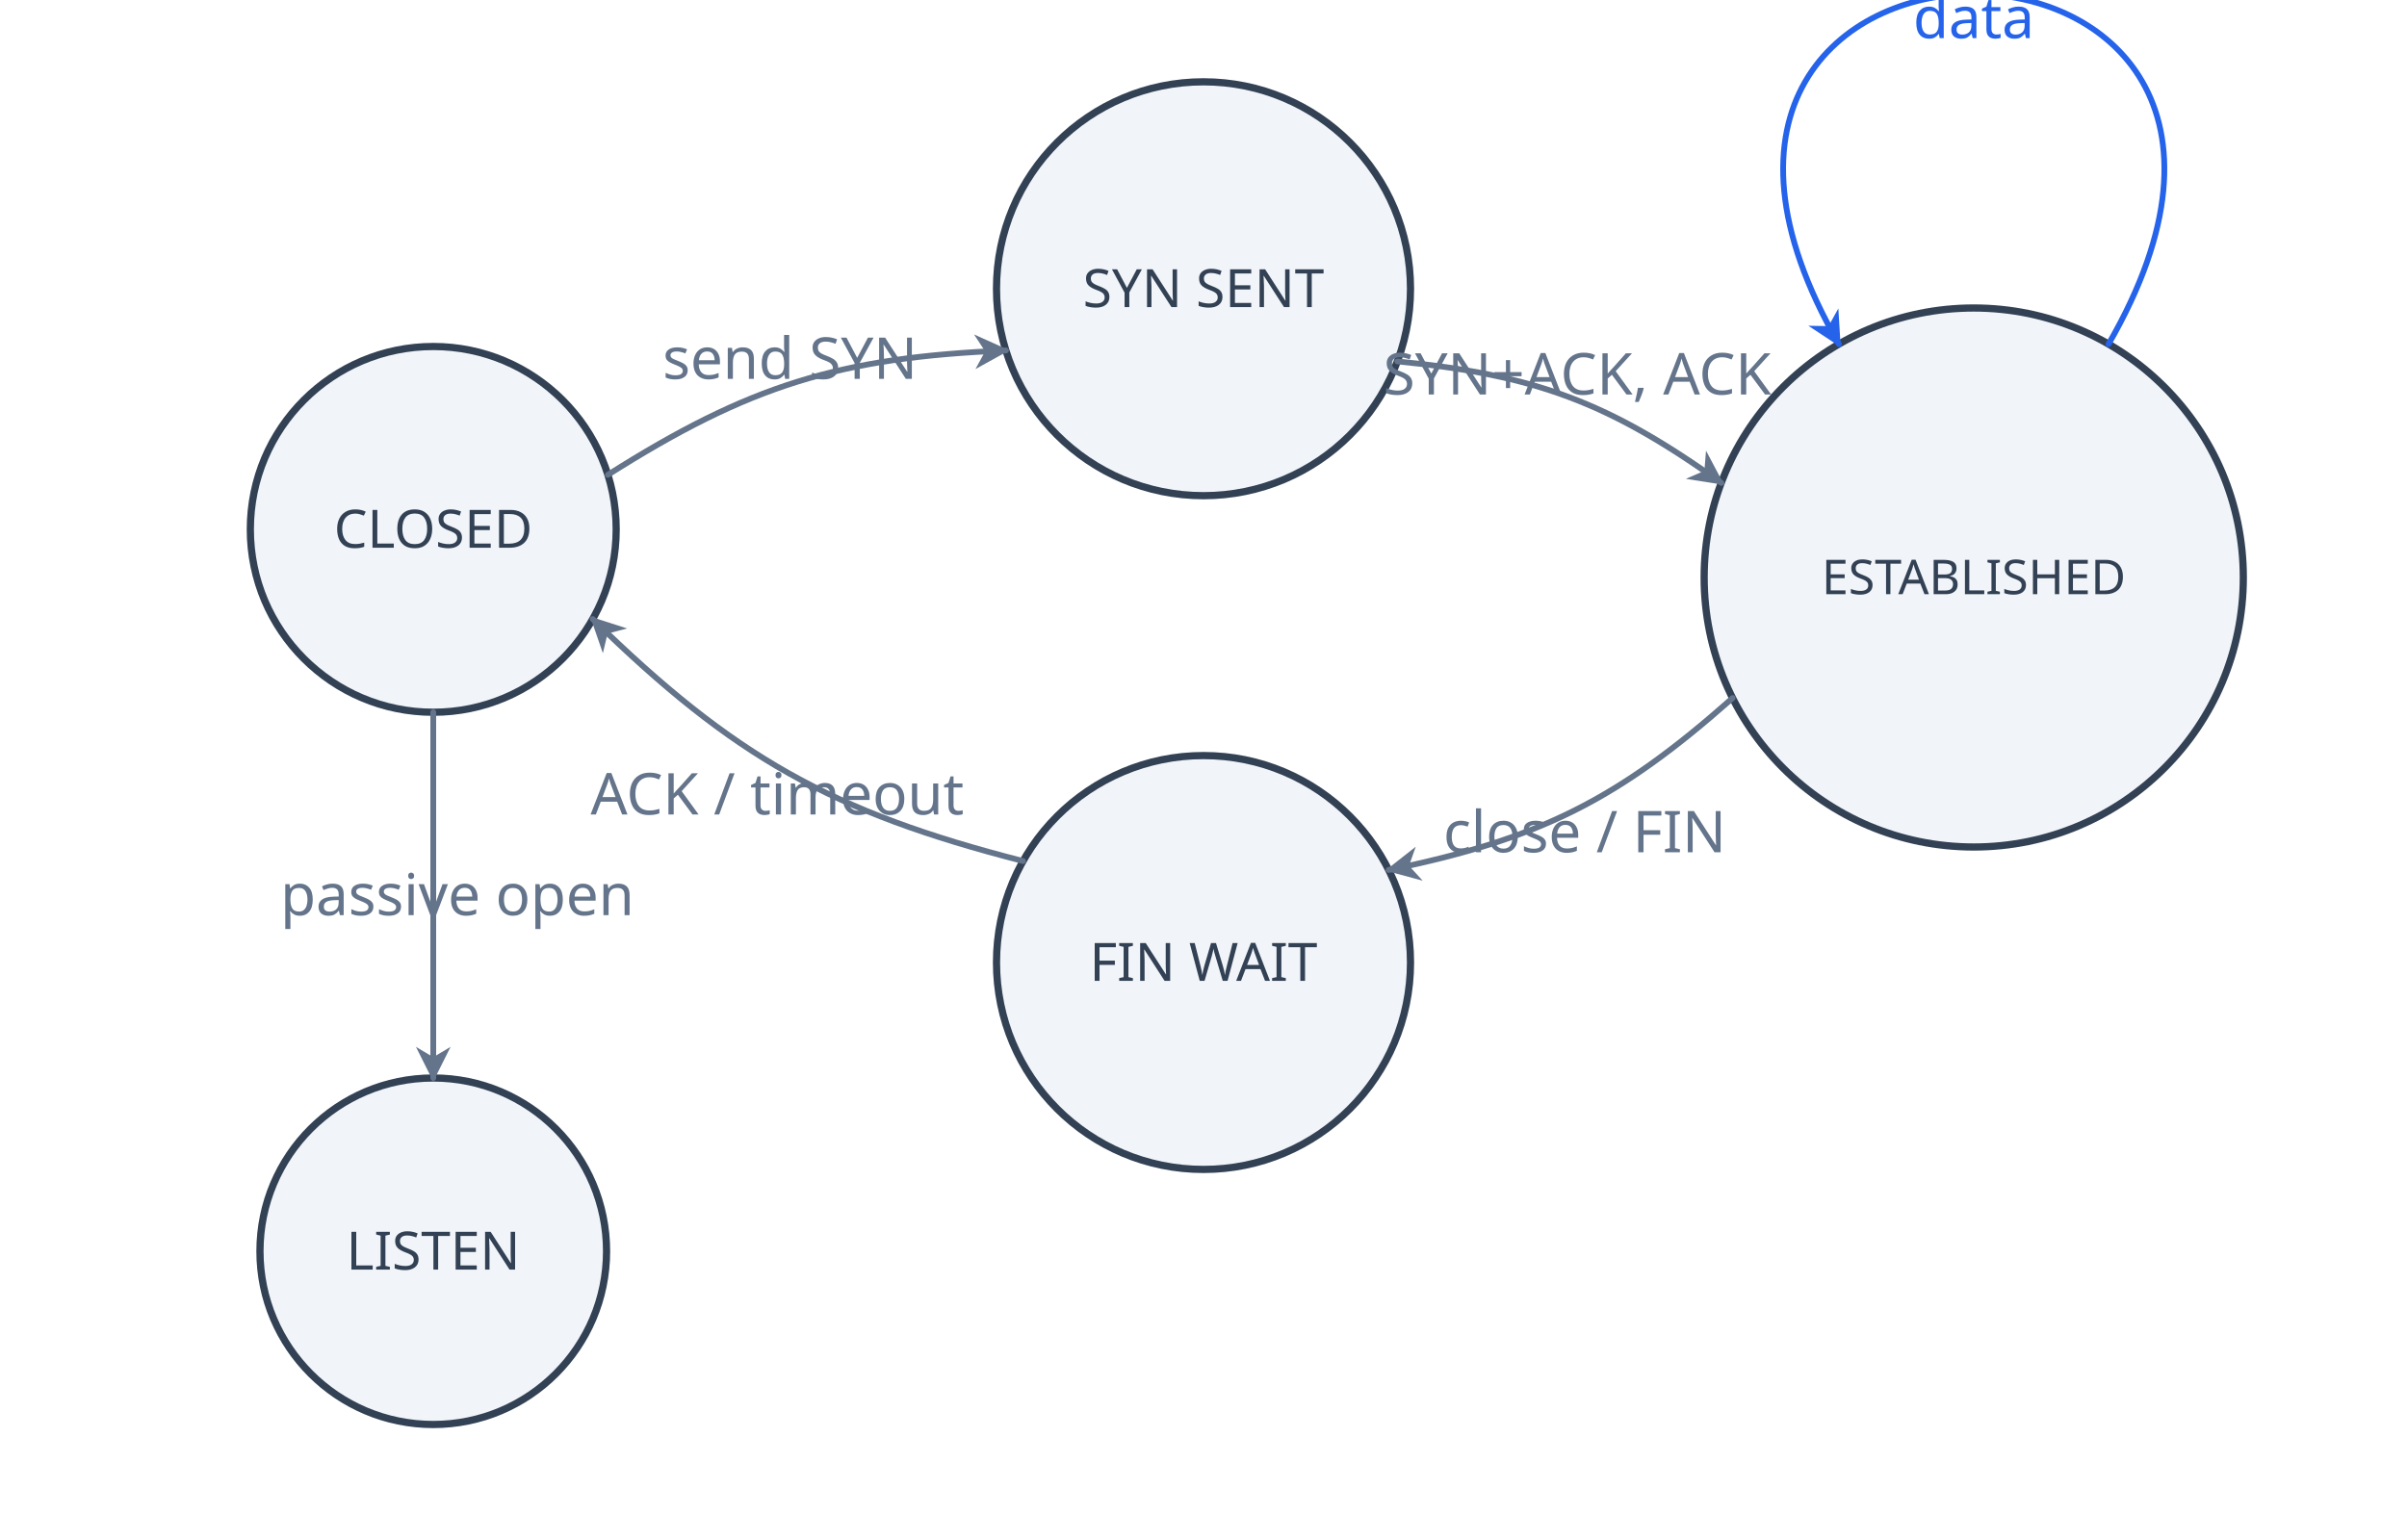
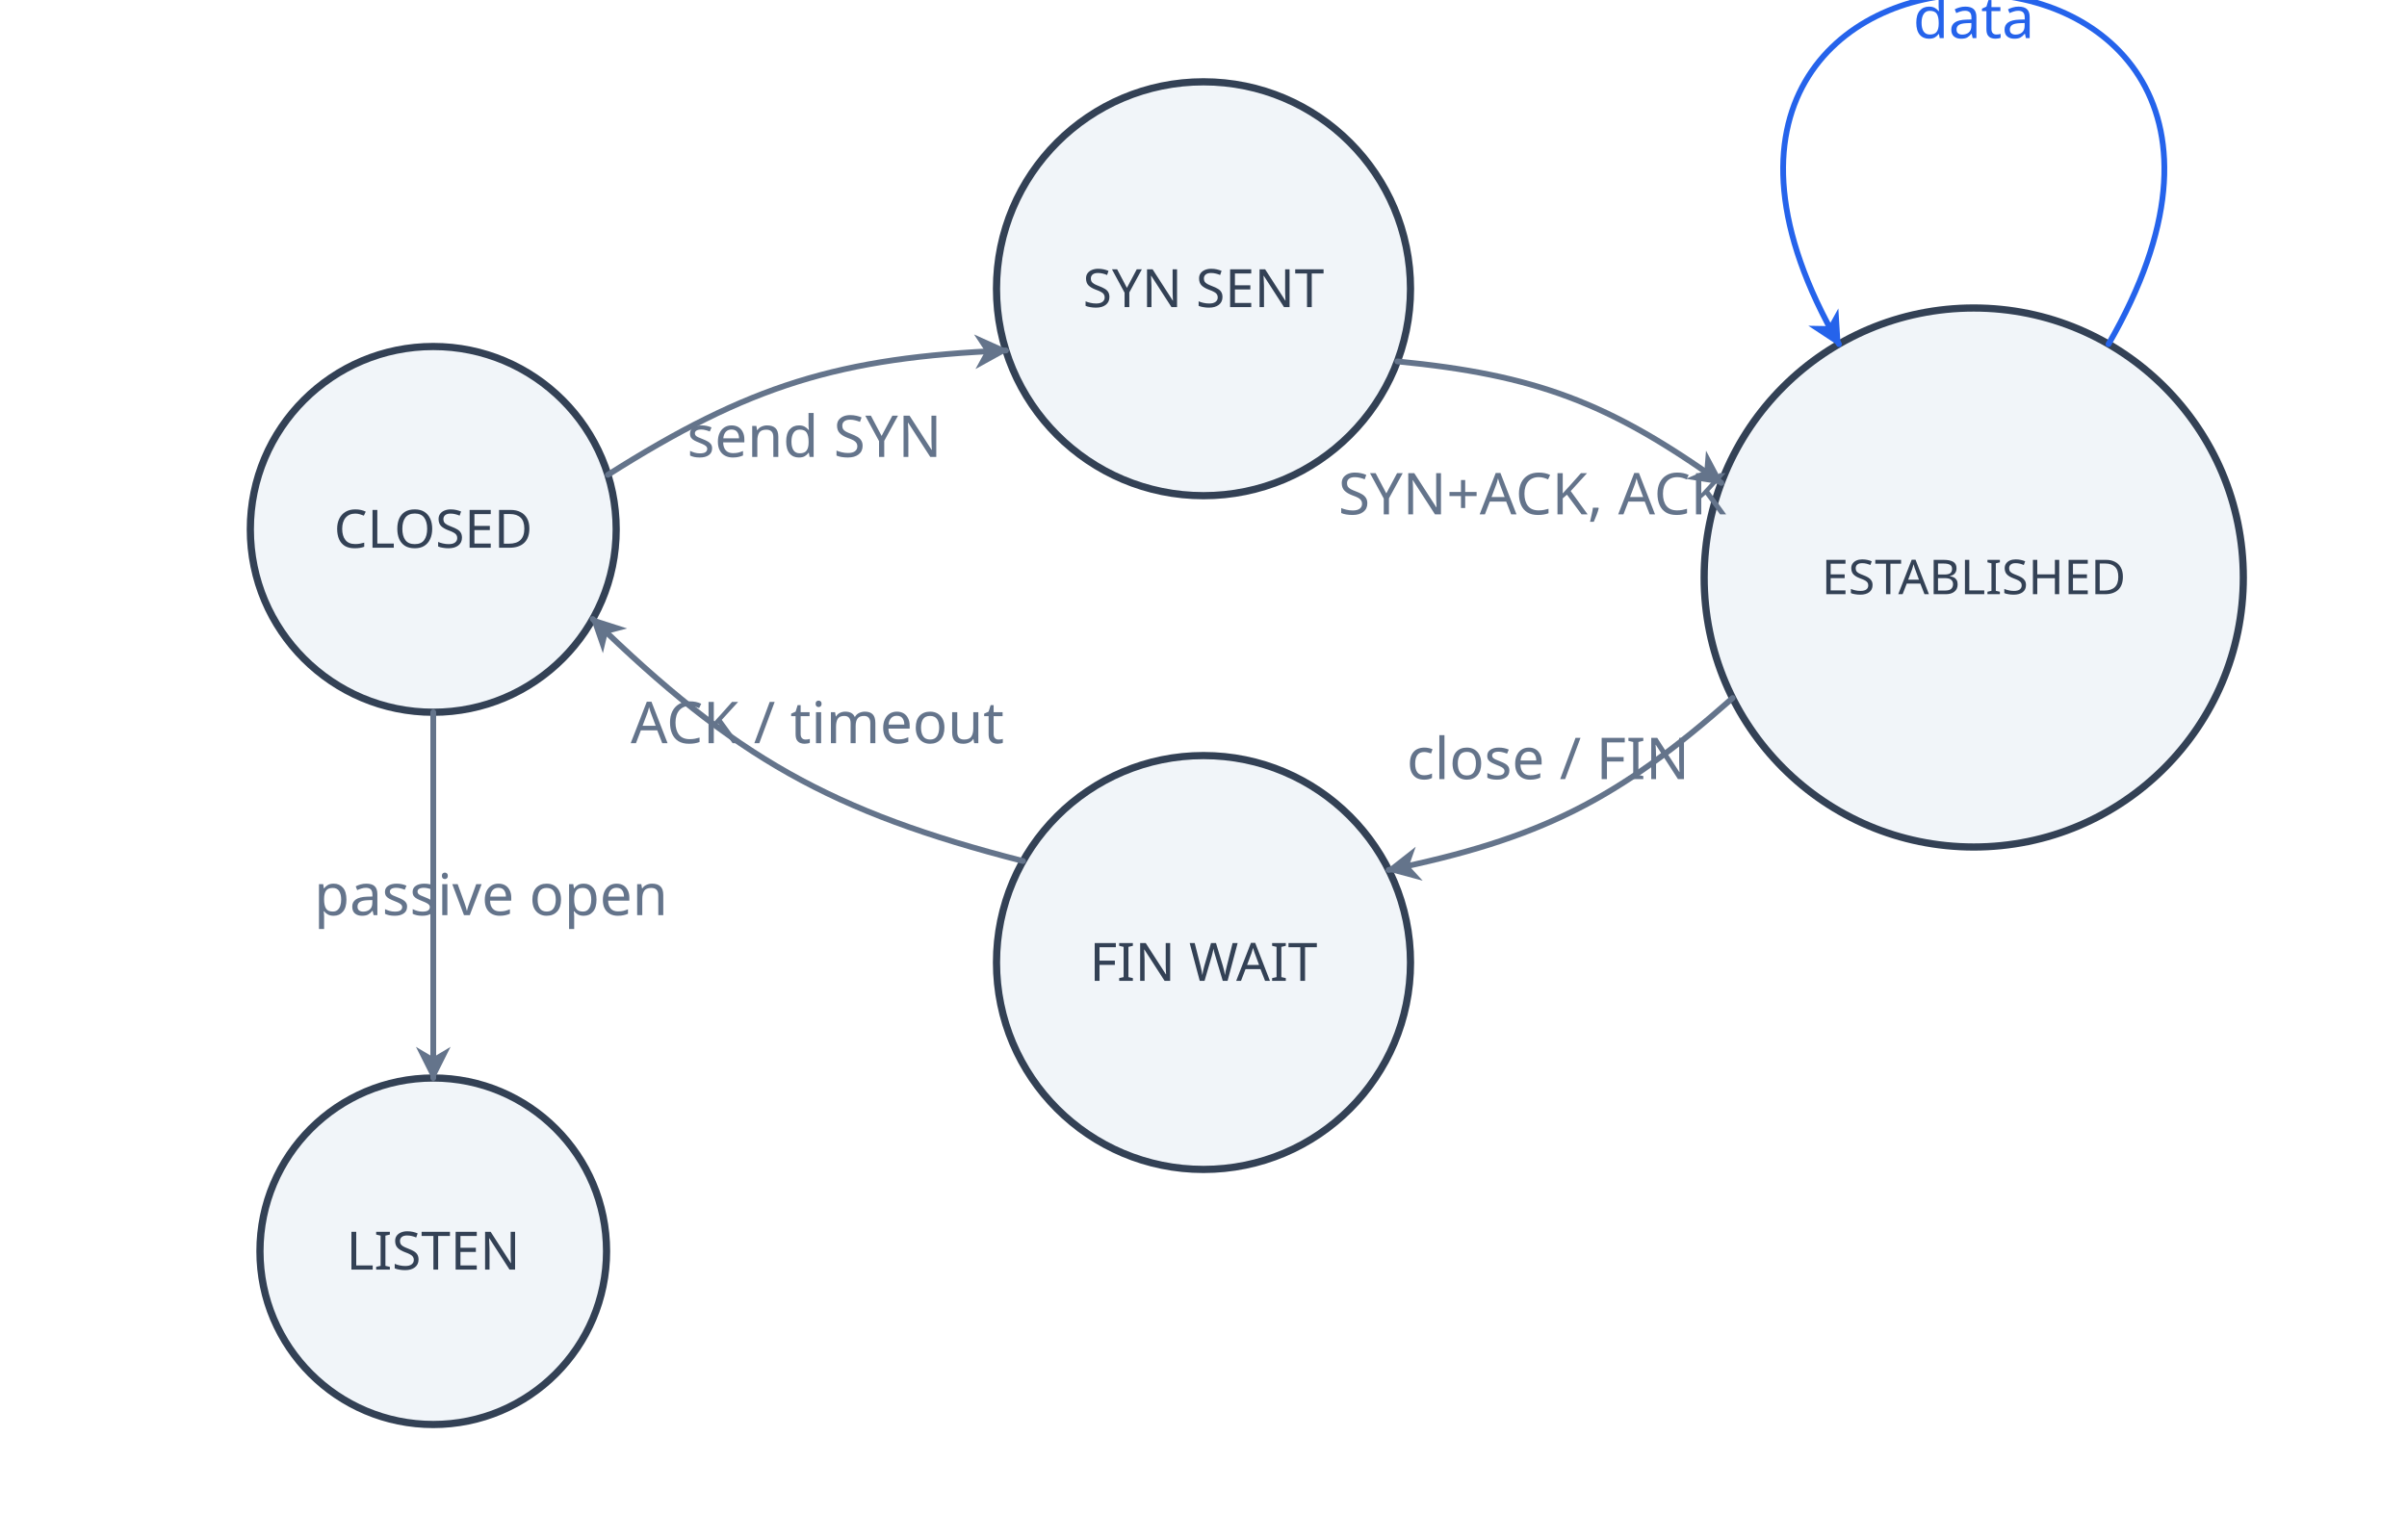
<svg xmlns="http://www.w3.org/2000/svg" width="500" height="320" viewBox="0 0 500 320">
  <defs>
    <marker markerWidth="6" markerHeight="6" viewBox="0 0 10 10" id="arrow-stealth-64748b" refX="9" refY="5" orient="auto">
      <path d="M 0 0 L 10 5 L 0 10 L 3 5 z" fill="#64748b" />
    </marker>
    <marker markerWidth="6" markerHeight="6" viewBox="0 0 10 10" id="arrow-stealth-2563eb" refX="9" refY="5" orient="auto">
      <path d="M 0 0 L 10 5 L 0 10 L 3 5 z" fill="#2563eb" />
    </marker>
  </defs>
  <g>
    <path d="M 52 110 A 38 38 0 1 0 128 110 A 38 38 0 1 0 52 110" stroke="#334155" stroke-width="1.5" stroke-opacity="1" stroke-linecap="round" stroke-linejoin="round" fill="#f1f5f9" fill-opacity="1" opacity="1" />
    <text text-anchor="middle" dominant-baseline="middle" x="90" y="110" font-family="sans-serif" font-size="11" font-weight="normal" fill="#334155">CLOSED</text>
  </g>
  <g>
    <path d="M 207 60 A 43 43 0 1 0 293 60 A 43 43 0 1 0 207 60" stroke="#334155" stroke-width="1.5" stroke-opacity="1" stroke-linecap="round" stroke-linejoin="round" fill="#f1f5f9" fill-opacity="1" opacity="1" />
    <text text-anchor="middle" dominant-baseline="middle" x="250" y="60" font-family="sans-serif" font-size="11" font-weight="normal" fill="#334155">SYN SENT</text>
  </g>
  <g>
    <path d="M 354 120 A 56 56 0 1 0 466 120 A 56 56 0 1 0 354 120" stroke="#334155" stroke-width="1.5" stroke-opacity="1" stroke-linecap="round" stroke-linejoin="round" fill="#f1f5f9" fill-opacity="1" opacity="1" />
    <text text-anchor="middle" dominant-baseline="middle" x="410" y="120" font-family="sans-serif" font-size="10" font-weight="normal" fill="#334155">ESTABLISHED</text>
  </g>
  <g>
    <path d="M 207 200 A 43 43 0 1 0 293 200 A 43 43 0 1 0 207 200" stroke="#334155" stroke-width="1.5" stroke-opacity="1" stroke-linecap="round" stroke-linejoin="round" fill="#f1f5f9" fill-opacity="1" opacity="1" />
    <text text-anchor="middle" dominant-baseline="middle" x="250" y="200" font-family="sans-serif" font-size="11" font-weight="normal" fill="#334155">FIN WAIT</text>
  </g>
  <g>
    <path d="M 54 260 A 36 36 0 1 0 126 260 A 36 36 0 1 0 54 260" stroke="#334155" stroke-width="1.5" stroke-opacity="1" stroke-linecap="round" stroke-linejoin="round" fill="#f1f5f9" fill-opacity="1" opacity="1" />
    <text text-anchor="middle" dominant-baseline="middle" x="90" y="260" font-family="sans-serif" font-size="11" font-weight="normal" fill="#334155">LISTEN</text>
  </g>
  <g>
    <path d="M 126.27 98.666 C 155.543 80.121, 174.334 74.249, 208.957 72.826" stroke="#64748b" stroke-width="1.2" stroke-opacity="1" stroke-linecap="round" stroke-linejoin="round" fill="none" fill-opacity="1" opacity="1" marker-end="url(#arrow-stealth-64748b)" />
-     <text text-anchor="middle" dominant-baseline="middle" x="164.116" y="74.553" font-family="sans-serif" font-size="12" fill="#64748b">send SYN</text>
+     <text text-anchor="middle" dominant-baseline="middle" x="169.187" y="90.779" font-family="sans-serif" font-size="12" fill="#64748b">send SYN</text>
  </g>
  <g>
    <path d="M 290.262 75.098 C 318.879 77.882, 334.174 83.618, 357.566 100.337" stroke="#64748b" stroke-width="1.2" stroke-opacity="1" stroke-linecap="round" stroke-linejoin="round" fill="none" fill-opacity="1" opacity="1" marker-end="url(#arrow-stealth-64748b)" />
-     <text text-anchor="middle" dominant-baseline="middle" x="327.629" y="77.81" font-family="sans-serif" font-size="12" fill="#64748b">SYN+ACK, ACK</text>
+     <text text-anchor="middle" dominant-baseline="middle" x="318.289" y="102.717" font-family="sans-serif" font-size="12" fill="#64748b">SYN+ACK, ACK</text>
  </g>
  <g>
    <path d="M 359.912 145.044 C 336.004 166.245, 319.766 174.364, 288.46 180.77" stroke="#64748b" stroke-width="1.2" stroke-opacity="1" stroke-linecap="round" stroke-linejoin="round" fill="none" fill-opacity="1" opacity="1" marker-end="url(#arrow-stealth-64748b)" />
-     <text text-anchor="middle" dominant-baseline="middle" x="329.196" y="172.927" font-family="sans-serif" font-size="12" fill="#64748b">close / FIN</text>
+     <text text-anchor="middle" dominant-baseline="middle" x="321.594" y="157.722" font-family="sans-serif" font-size="12" fill="#64748b">close / FIN</text>
  </g>
  <g>
    <path d="M 212.522 178.919 C 172.774 168.744, 152.456 157.316, 123.12 128.63" stroke="#64748b" stroke-width="1.2" stroke-opacity="1" stroke-linecap="round" stroke-linejoin="round" fill="none" fill-opacity="1" opacity="1" marker-end="url(#arrow-stealth-64748b)" />
-     <text text-anchor="middle" dominant-baseline="middle" x="161.465" y="165.074" font-family="sans-serif" font-size="12" fill="#64748b">ACK / timeout</text>
+     <text text-anchor="middle" dominant-baseline="middle" x="169.799" y="150.257" font-family="sans-serif" font-size="12" fill="#64748b">ACK / timeout</text>
  </g>
  <g>
    <path d="M 90 148 L 90 224" stroke="#64748b" stroke-width="1.2" stroke-opacity="1" stroke-linecap="round" stroke-linejoin="round" fill="none" fill-opacity="1" opacity="1" marker-end="url(#arrow-stealth-64748b)" />
-     <text text-anchor="middle" dominant-baseline="middle" x="95" y="186" font-family="sans-serif" font-size="12" fill="#64748b">passive open</text>
+     <text text-anchor="middle" dominant-baseline="middle" x="102" y="186" font-family="sans-serif" font-size="12" fill="#64748b">passive open</text>
  </g>
  <g>
    <path d="M 438 71.503 C 494 -25.492, 326 -25.492, 382 71.503" stroke="#2563eb" stroke-width="1.2" stroke-opacity="1" stroke-linecap="round" stroke-linejoin="round" fill="none" fill-opacity="1" opacity="1" marker-end="url(#arrow-stealth-2563eb)" />
    <text text-anchor="middle" dominant-baseline="middle" x="410" y="3.756" font-family="sans-serif" font-size="12" fill="#2563eb">data</text>
  </g>
</svg>
